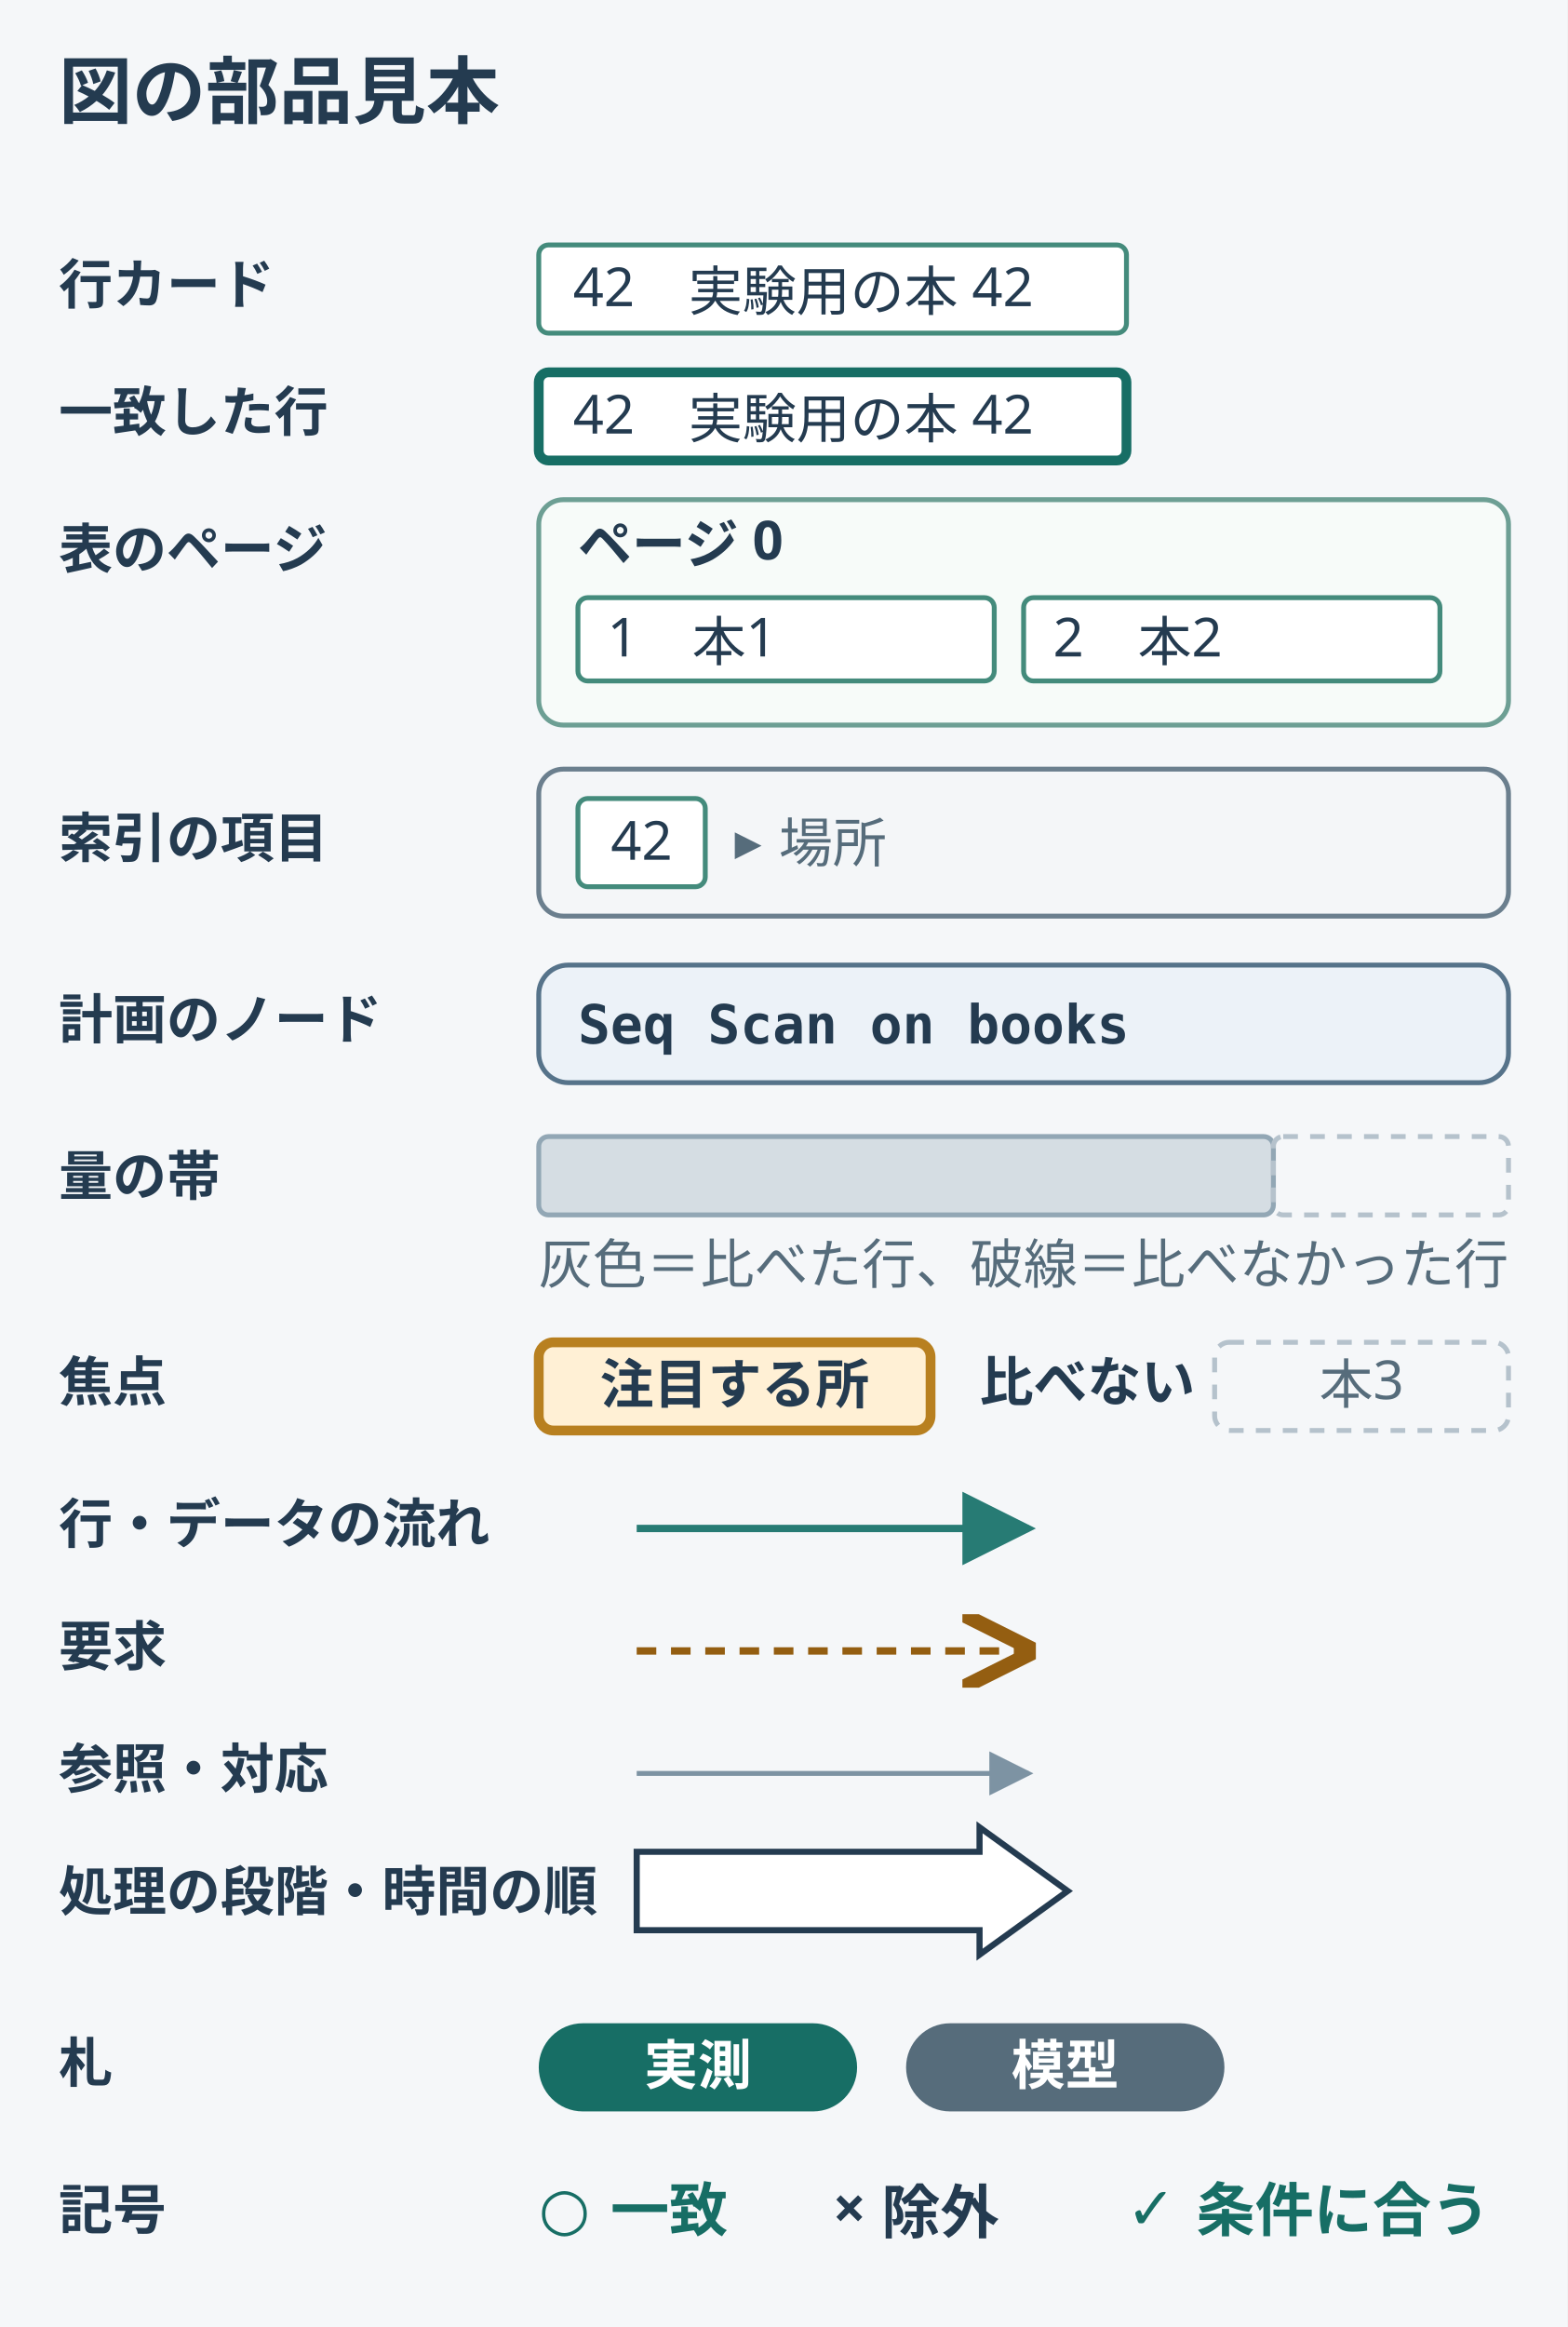
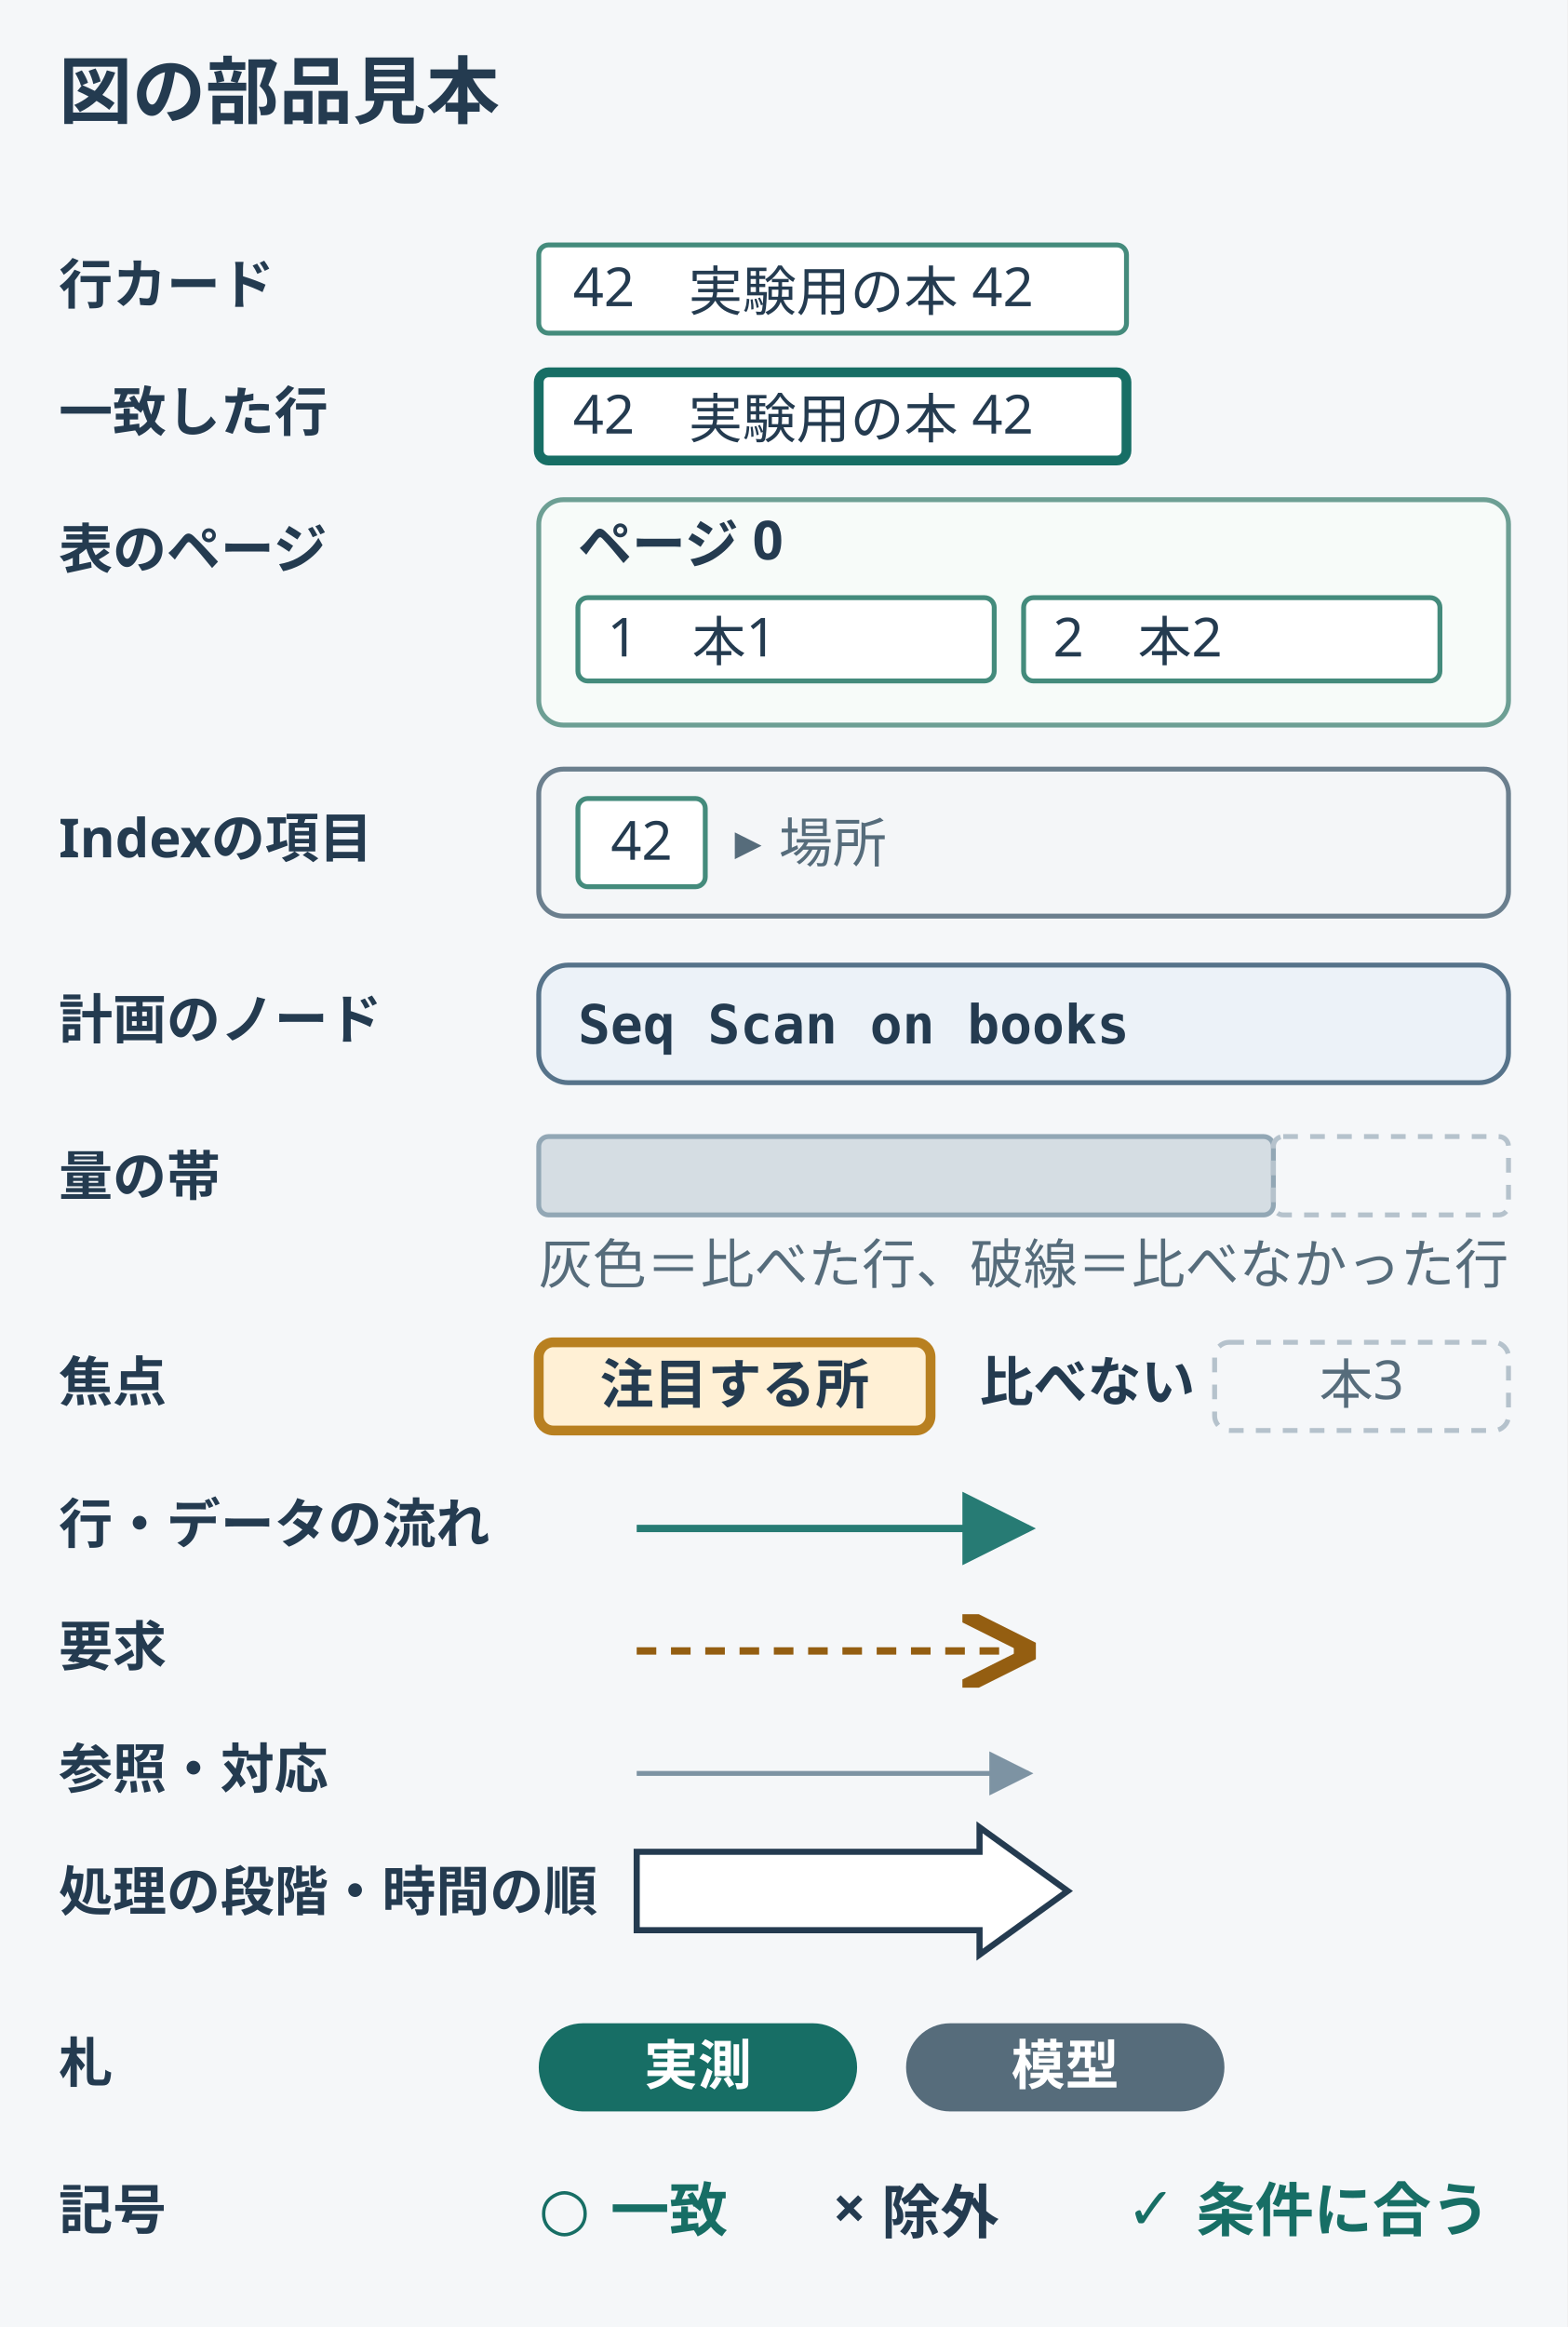
<svg xmlns="http://www.w3.org/2000/svg" width="640" height="950" viewBox="0 0 640 950" role="img" aria-labelledby="title">
  <defs>
    <marker id="flow" markerWidth="10" markerHeight="10" refX="9" refY="5" orient="auto">
      <path d="M0 0L10 5L0 10z" fill="#277b74" />
    </marker>
    <marker id="req" markerWidth="10" markerHeight="10" refX="9" refY="5" orient="auto">
      <path d="M0 0L10 5L0 10" fill="none" stroke="#945e11" stroke-width="2" />
    </marker>
    <marker id="ref" markerWidth="9" markerHeight="9" refX="8" refY="4.5" orient="auto">
      <path d="M0 0L9 4.5L0 9z" fill="#7d93a3" />
    </marker>
  </defs>
  <style>
text{font-family:"Hiragino Sans","Noto Sans JP",sans-serif;font-size:24px;fill:#243b50}
.h{font-size:30px;font-weight:700}.b{font-weight:700}.s{font-size:22px}.m{font-size:22px;fill:#566c7b}
.mono{font-family:ui-monospace,Menlo,monospace;font-size:22px}.tag{font-size:22px;font-weight:700;fill:#fff}
.teal{fill:#176e65}.brown{fill:#945e11}.real{fill:#176e65}.model{fill:#566c7b}
.panel{fill:#fff;stroke:#cedae1;stroke-width:2}.node{fill:#ecf2f8;stroke:#56738a;stroke-width:2}
.row{fill:#fff;stroke:#448b7c;stroke-width:2}.match{fill:#fff;stroke:#176e65;stroke-width:4}
.page{fill:#f7fbf9;stroke:#6d9f94;stroke-width:2}.ipage{fill:#f4f6f8;stroke:#6b7f8e;stroke-width:2}
.band{fill:#d5dde3;stroke:#92a7b5;stroke-width:2}.skip{fill:none;stroke:#b5c2cc;stroke-width:2;stroke-dasharray:6 5}
.hot{fill:#fff0d5;stroke:#b88020;stroke-width:4}.ghost{fill:#f5f7f9;stroke:#b5c2cc;stroke-width:2;stroke-dasharray:6 5}
.flow{fill:none;stroke:#277b74;stroke-width:3;marker-end:url(#flow)}.req{fill:none;stroke:#945e11;stroke-width:3;stroke-dasharray:8 6;marker-end:url(#req)}
.ref{fill:none;stroke:#7d93a3;stroke-width:2;marker-end:url(#ref)}.step{fill:#fff;stroke:#243b50;stroke-width:2.5}
.spine{fill:#e9f3f4;stroke:#243b50;stroke-width:1.5}
  </style>
  <rect width="640" height="950" fill="#f5f7f9" />
  <text x="24" y="48" class="h">図の部品見本</text>
  <g id="row-card">
    <text x="24" y="124" class="s b">行カード</text>
    <rect x="220" y="100" width="240" height="36" rx="4" class="row" />
    <text x="234" y="125" class="s">42　実験用の本 42</text>
  </g>
  <g id="match-card">
    <text x="24" y="176" class="s b">一致した行</text>
    <rect x="220" y="152" width="240" height="36" rx="4" class="match" />
    <text x="234" y="177" class="s">42　実験用の本 42</text>
  </g>
  <g id="table-page">
    <text x="24" y="232" class="s b">表のページ</text>
    <rect x="220" y="204" width="396" height="92" rx="10" class="page" />
    <text x="236" y="230" class="s b">ページ 0</text>
    <rect x="236" y="244" width="170" height="34" rx="4" class="row" />
    <text x="248" y="268" class="s">1　本1</text>
    <rect x="418" y="244" width="170" height="34" rx="4" class="row" />
    <text x="430" y="268" class="s">2　本2</text>
  </g>
  <g id="index-entry">
-     <text x="24" y="350" class="s b">索引の項目</text>
+     <text x="24" y="350" class="s b">Indexの項目</text>
    <rect x="220" y="314" width="396" height="60" rx="10" class="ipage" />
    <rect x="236" y="326" width="52" height="36" rx="4" class="row" />
    <text x="262" y="351" text-anchor="middle" class="s">42</text>
    <text x="300" y="351" class="s m">▸ 場所</text>
  </g>
  <g id="plan-node">
    <text x="24" y="424" class="s b">計画のノード</text>
    <rect x="220" y="394" width="396" height="48" rx="12" class="node" />
    <text x="236" y="426" class="mono b">Seq Scan on books</text>
  </g>
  <g id="quantity-band">
    <text x="24" y="488" class="s b">量の帯</text>
    <rect x="220" y="464" width="300" height="32" rx="4" class="band" />
    <rect x="520" y="464" width="96" height="32" rx="4" class="skip" />
    <text x="220" y="524" class="m">灰色＝比べた行、破線＝比べなかった行</text>
  </g>
  <g id="emphasis">
    <text x="24" y="572" class="s b">焦点</text>
    <rect x="220" y="548" width="160" height="36" rx="6" class="hot" />
    <text x="300" y="573" text-anchor="middle" class="s b">注目する所</text>
    <text x="400" y="572" class="s b">比べない</text>
    <rect x="496" y="548" width="120" height="36" rx="6" class="ghost" />
    <text x="556" y="573" text-anchor="middle" class="m">本3</text>
  </g>
  <g id="arrows">
    <text x="24" y="630" class="s b">行・データの流れ</text>
    <path d="M260 624 H420" class="flow" />
    <text x="24" y="680" class="s b">要求</text>
    <path d="M260 674 H420" class="req" />
    <text x="24" y="730" class="s b">参照・対応</text>
    <path d="M260 724 H420" class="ref" />
    <text x="24" y="780" class="s b">処理の段階・時間の順</text>
    <path d="M260 756 H400 V746 L436 772 L400 798 V788 H260 Z" class="step" />
  </g>
  <g id="tags">
    <text x="24" y="850" class="s b">札</text>
    <rect x="220" y="826" width="130" height="36" rx="18" class="real" />
    <text x="285" y="851" text-anchor="middle" class="tag">実測</text>
    <rect x="370" y="826" width="130" height="36" rx="18" class="model" />
    <text x="435" y="851" text-anchor="middle" class="tag">模型</text>
  </g>
  <g id="marks">
    <text x="24" y="910" class="s b">記号</text>
    <text x="220" y="910" class="b teal">○ 一致</text>
    <text x="340" y="910" class="b">× 除外</text>
    <text x="460" y="910" class="b teal">✓ 条件に合う</text>
  </g>
</svg>
